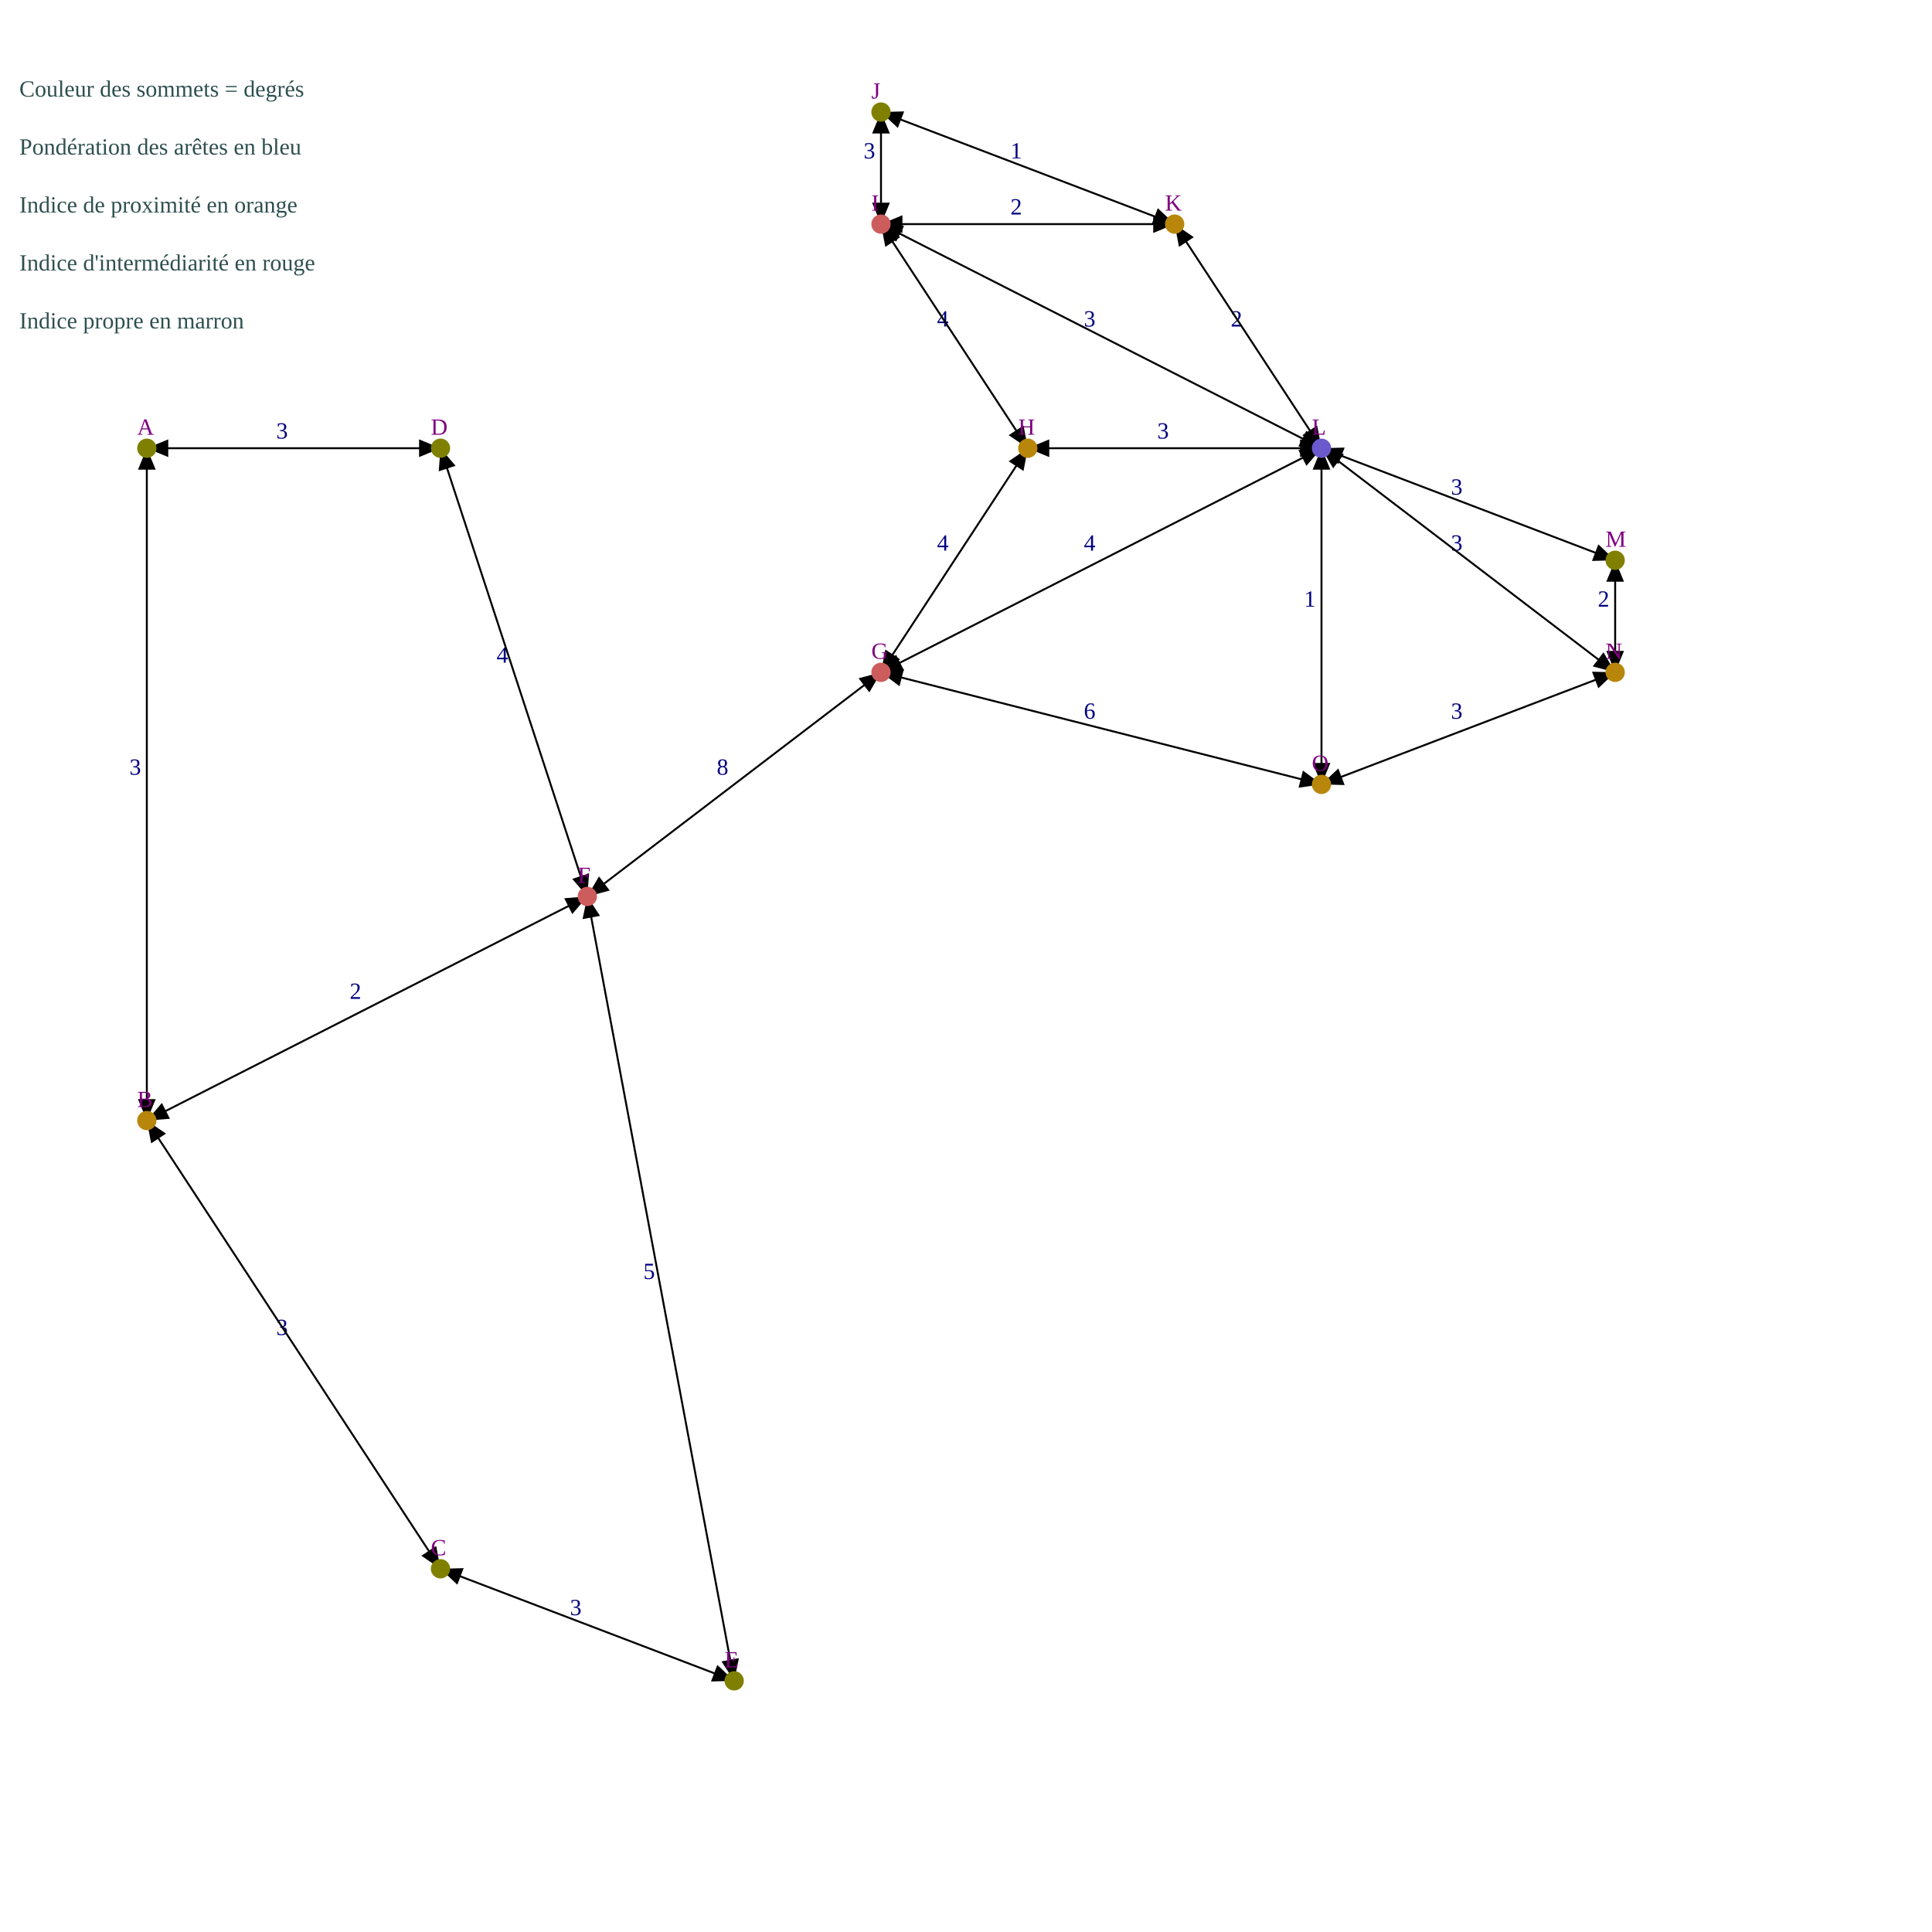
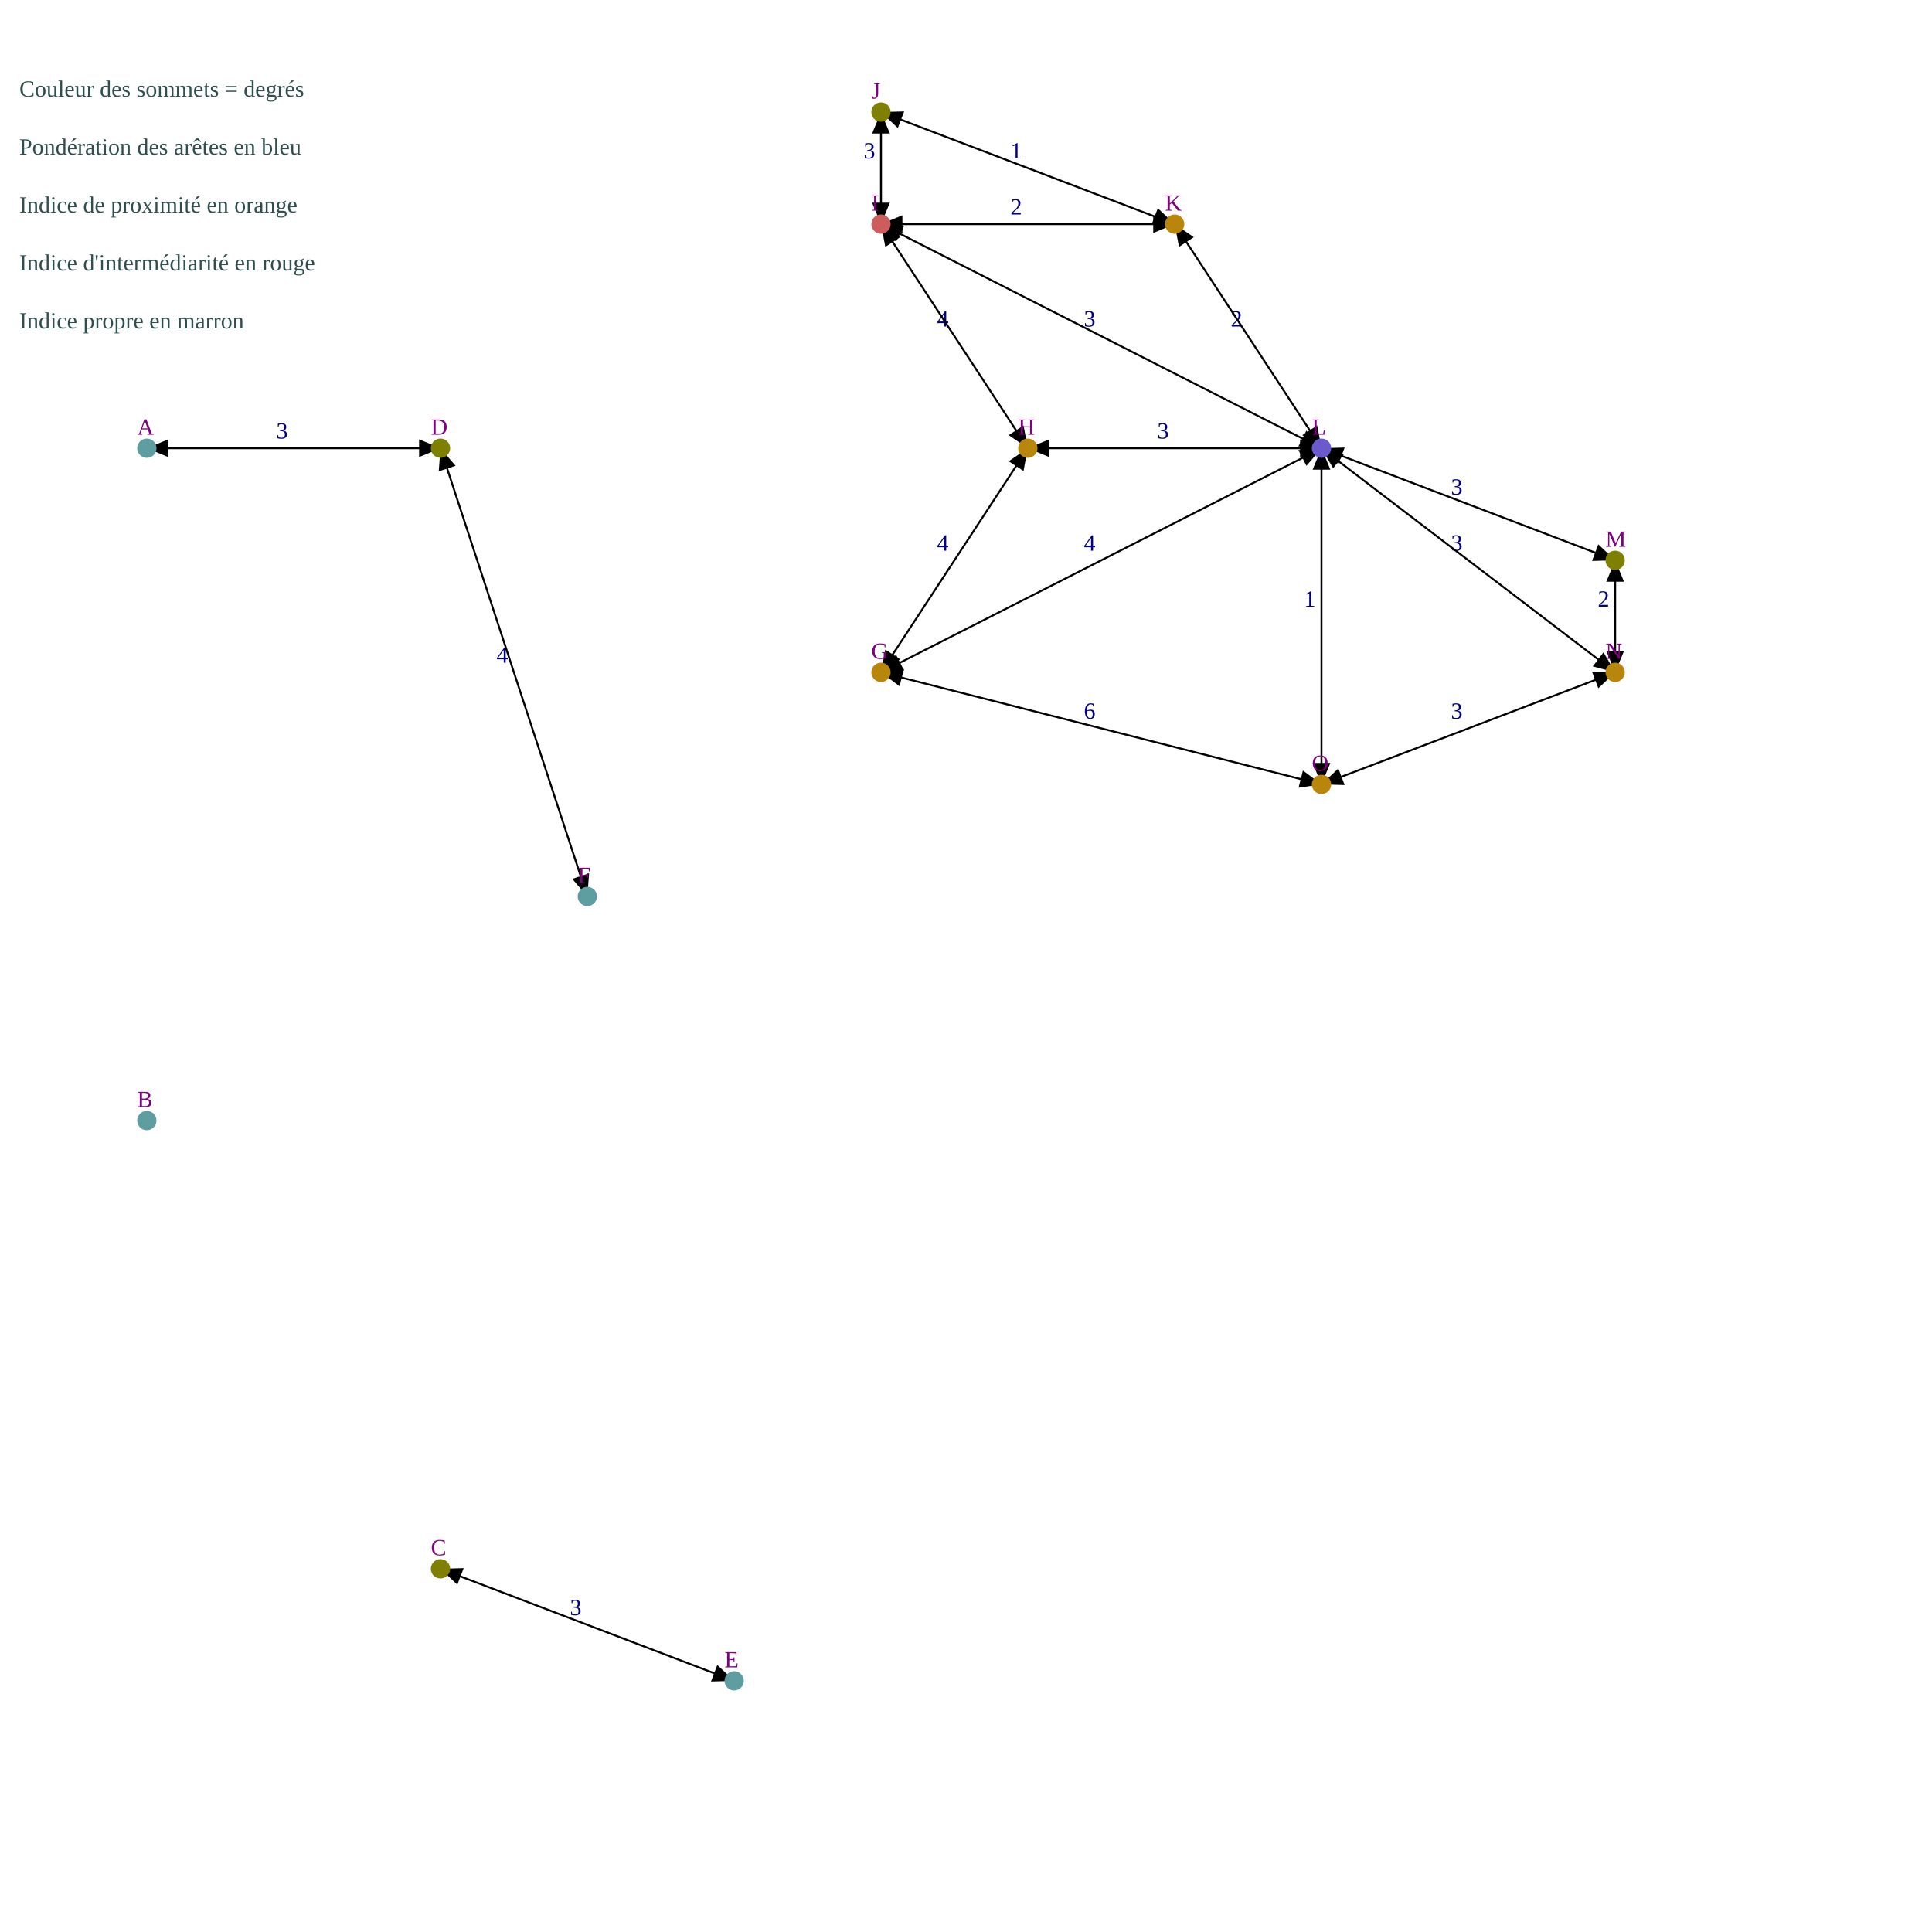
<svg xmlns="http://www.w3.org/2000/svg" version="1.1" width="1000" height="1000">
  <text x="10" y="50" fill="darkslategray">Couleur des sommets = degrés</text>
  <text x="10" y="80" fill="darkslategray">Pondération des arêtes en bleu</text>
  <text x="10" y="110" fill="darkslategray">Indice de proximité en orange</text>
  <text x="10" y="140" fill="darkslategray">Indice d'intermédiarité en rouge</text>
  <text x="10" y="170" fill="darkslategray">Indice propre en marron</text>
-   <text x="67" y="401" fill="navy">3</text>
-   <line x1="76" y1="232" x2="76" y2="580" stroke="black" />
-   <polygon points=" 76,232 80.592,243.087 71.408,243.087" style="fill:black" />
-   <polygon points=" 76,580 71.408,568.913 80.592,568.913" style="fill:black" />
  <text x="143" y="227" fill="navy">3</text>
  <line x1="76" y1="232" x2="228" y2="232" stroke="black" />
  <polygon points=" 76,232 87.087,227.408 87.087,236.592" style="fill:black" />
  <polygon points=" 228,232 216.913,236.592 216.913,227.408" style="fill:black" />
-   <text x="181" y="517" fill="navy">2</text>
-   <line x1="76" y1="580" x2="304" y2="464" stroke="black" />
-   <polygon points=" 76,580 83.799,570.88 87.964,579.066" style="fill:black" />
-   <polygon points=" 304,464 296.201,473.12 292.036,464.934" style="fill:black" />
-   <text x="143" y="691" fill="navy">3</text>
-   <line x1="76" y1="580" x2="228" y2="812" stroke="black" />
-   <polygon points=" 76,580 85.917,586.757 78.234,591.79" style="fill:black" />
-   <polygon points=" 228,812 218.083,805.243 225.765,800.21" style="fill:black" />
  <text x="295" y="836" fill="navy">3</text>
  <line x1="228" y1="812" x2="380" y2="870" stroke="black" />
  <polygon points=" 228,812 239.995,811.662 236.721,820.243" style="fill:black" />
  <polygon points=" 380,870 368.005,870.338 371.279,861.757" style="fill:black" />
-   <text x="333" y="662" fill="navy">5</text>
-   <line x1="380" y1="870" x2="304" y2="464" stroke="black" />
-   <polygon points=" 380,870 373.446,859.948 382.474,858.258" style="fill:black" />
-   <polygon points=" 304,464 310.554,474.052 301.526,475.742" style="fill:black" />
  <text x="257" y="343" fill="navy">4</text>
  <line x1="228" y1="232" x2="304" y2="464" stroke="black" />
  <polygon points=" 228,232 235.815,241.106 227.087,243.965" style="fill:black" />
  <polygon points=" 304,464 296.185,454.894 304.913,452.035" style="fill:black" />
-   <text x="371" y="401" fill="navy">8</text>
-   <line x1="304" y1="464" x2="456" y2="348" stroke="black" />
-   <polygon points=" 304,464 310.027,453.624 315.599,460.925" style="fill:black" />
-   <polygon points=" 456,348 449.973,358.376 444.401,351.075" style="fill:black" />
  <text x="447" y="82" fill="navy">3</text>
  <line x1="456" y1="116" x2="456" y2="58" stroke="black" />
  <polygon points=" 456,116 451.408,104.913 460.592,104.913" style="fill:black" />
  <polygon points=" 456,58 460.592,69.087 451.408,69.087" style="fill:black" />
  <text x="523" y="111" fill="navy">2</text>
  <line x1="456" y1="116" x2="608" y2="116" stroke="black" />
  <polygon points=" 456,116 467.087,111.408 467.087,120.592" style="fill:black" />
  <polygon points=" 608,116 596.913,120.592 596.913,111.408" style="fill:black" />
  <text x="561" y="169" fill="navy">3</text>
  <line x1="456" y1="116" x2="684" y2="232" stroke="black" />
  <polygon points=" 456,116 467.964,116.934 463.799,125.12" style="fill:black" />
  <polygon points=" 684,232 672.036,231.066 676.201,222.88" style="fill:black" />
  <text x="485" y="169" fill="navy">4</text>
  <line x1="532" y1="232" x2="456" y2="116" stroke="black" />
  <polygon points=" 532,232 522.083,225.243 529.765,220.21" style="fill:black" />
  <polygon points=" 456,116 465.917,122.757 458.235,127.79" style="fill:black" />
  <text x="599" y="227" fill="navy">3</text>
  <line x1="532" y1="232" x2="684" y2="232" stroke="black" />
  <polygon points=" 532,232 543.087,227.408 543.087,236.592" style="fill:black" />
  <polygon points=" 684,232 672.913,236.592 672.913,227.408" style="fill:black" />
  <text x="485" y="285" fill="navy">4</text>
  <line x1="456" y1="348" x2="532" y2="232" stroke="black" />
  <polygon points=" 456,348 458.235,336.21 465.917,341.243" style="fill:black" />
  <polygon points=" 532,232 529.765,243.79 522.083,238.757" style="fill:black" />
  <text x="561" y="285" fill="navy">4</text>
  <line x1="456" y1="348" x2="684" y2="232" stroke="black" />
  <polygon points=" 456,348 463.799,338.88 467.964,347.066" style="fill:black" />
  <polygon points=" 684,232 676.201,241.12 672.036,232.934" style="fill:black" />
  <text x="561" y="372" fill="navy">6</text>
  <line x1="456" y1="348" x2="684" y2="406" stroke="black" />
  <polygon points=" 456,348 467.876,346.283 465.612,355.184" style="fill:black" />
  <polygon points=" 684,406 672.124,407.717 674.388,398.816" style="fill:black" />
  <text x="675" y="314" fill="navy">1</text>
  <line x1="684" y1="232" x2="684" y2="406" stroke="black" />
  <polygon points=" 684,232 688.592,243.087 679.408,243.087" style="fill:black" />
  <polygon points=" 684,406 679.408,394.913 688.592,394.913" style="fill:black" />
  <text x="751" y="372" fill="navy">3</text>
  <line x1="836" y1="348" x2="684" y2="406" stroke="black" />
  <polygon points=" 836,348 827.279,356.243 824.005,347.662" style="fill:black" />
  <polygon points=" 684,406 692.721,397.757 695.995,406.338" style="fill:black" />
  <text x="751" y="285" fill="navy">3</text>
  <line x1="684" y1="232" x2="836" y2="348" stroke="black" />
  <polygon points=" 684,232 695.599,235.075 690.027,242.376" style="fill:black" />
  <polygon points=" 836,348 824.401,344.925 829.973,337.624" style="fill:black" />
  <text x="827" y="314" fill="navy">2</text>
  <line x1="836" y1="290" x2="836" y2="348" stroke="black" />
  <polygon points=" 836,290 840.592,301.087 831.408,301.087" style="fill:black" />
  <polygon points=" 836,348 831.408,336.913 840.592,336.913" style="fill:black" />
  <text x="751" y="256" fill="navy">3</text>
  <line x1="684" y1="232" x2="836" y2="290" stroke="black" />
  <polygon points=" 684,232 695.995,231.662 692.721,240.243" style="fill:black" />
  <polygon points=" 836,290 824.005,290.338 827.279,281.757" style="fill:black" />
  <text x="637" y="169" fill="navy">2</text>
  <line x1="608" y1="116" x2="684" y2="232" stroke="black" />
  <polygon points=" 608,116 617.917,122.757 610.235,127.79" style="fill:black" />
  <polygon points=" 684,232 674.083,225.243 681.765,220.21" style="fill:black" />
  <text x="523" y="82" fill="navy">1</text>
  <line x1="456" y1="58" x2="608" y2="116" stroke="black" />
  <polygon points=" 456,58 467.995,57.662 464.721,66.243" style="fill:black" />
  <polygon points=" 608,116 596.005,116.338 599.279,107.757" style="fill:black" />
-   <circle cx="76" cy="232" r="5" fill="olive" />
+   <circle cx="76" cy="232" r="5" fill="cadetblue" />
  <text x="71" y="225" fill="purple">A</text>
-   <circle cx="76" cy="580" r="5" fill="darkgoldenrod" />
+   <circle cx="76" cy="580" r="5" fill="cadetblue" />
  <text x="71" y="573" fill="purple">B</text>
  <circle cx="228" cy="812" r="5" fill="olive" />
  <text x="223" y="805" fill="purple">C</text>
  <circle cx="228" cy="232" r="5" fill="olive" />
  <text x="223" y="225" fill="purple">D</text>
-   <circle cx="380" cy="870" r="5" fill="olive" />
+   <circle cx="380" cy="870" r="5" fill="cadetblue" />
  <text x="375" y="863" fill="purple">E</text>
-   <circle cx="456" cy="58" r="5" fill="olive" />
-   <text x="451" y="51" fill="purple">J</text>
-   <circle cx="304" cy="464" r="5" fill="indianred" />
+   <circle cx="304" cy="464" r="5" fill="cadetblue" />
  <text x="299" y="457" fill="purple">F</text>
-   <circle cx="456" cy="348" r="5" fill="indianred" />
+   <circle cx="456" cy="348" r="5" fill="darkgoldenrod" />
  <text x="451" y="341" fill="purple">G</text>
  <circle cx="532" cy="232" r="5" fill="darkgoldenrod" />
  <text x="527" y="225" fill="purple">H</text>
  <circle cx="456" cy="116" r="5" fill="indianred" />
  <text x="451" y="109" fill="purple">I</text>
+   <circle cx="456" cy="58" r="5" fill="olive" />
+   <text x="451" y="51" fill="purple">J</text>
  <circle cx="608" cy="116" r="5" fill="darkgoldenrod" />
  <text x="603" y="109" fill="purple">K</text>
  <circle cx="684" cy="232" r="5" fill="slateblue" />
  <text x="679" y="225" fill="purple">L</text>
  <circle cx="836" cy="290" r="5" fill="olive" />
  <text x="831" y="283" fill="purple">M</text>
  <circle cx="836" cy="348" r="5" fill="darkgoldenrod" />
  <text x="831" y="341" fill="purple">N</text>
  <circle cx="684" cy="406" r="5" fill="darkgoldenrod" />
  <text x="679" y="399" fill="purple">O</text>
  <defs>
    <radialGradient id="redball" cx="30%" cy="30%" r="100%" fx="30%" fy="30%">
      <stop offset="0%" style="stop-color:rgb(255,250,250)" />
      <stop offset="3%" style="stop-color:rgb(255,250,250)" />
      <stop offset="7%" style="stop-color:rgb(255,160,160)" />
      <stop offset="70%" style="stop-color:rgb(255,0,0)" />
      <stop offset="100%" style="stop-color:rgb(255,0,0)" />
    </radialGradient>
    <radialGradient id="greenball" cx="30%" cy="30%" r="100%" fx="30%" fy="30%">
      <stop offset="0%" style="stop-color:rgb(250,255,250)" />
      <stop offset="3%" style="stop-color:rgb(250,255,250)" />
      <stop offset="7%" style="stop-color:rgb(160,255,160)" />
      <stop offset="70%" style="stop-color:rgb(0,255,0)" />
      <stop offset="100%" style="stop-color:rgb(0,255,0)" />
    </radialGradient>
    <radialGradient id="blueball" cx="30%" cy="30%" r="100%" fx="30%" fy="30%">
      <stop offset="0%" style="stop-color:rgb(250,250,255)" />
      <stop offset="3%" style="stop-color:rgb(250,250,255)" />
      <stop offset="7%" style="stop-color:rgb(160,160,255)" />
      <stop offset="70%" style="stop-color:rgb(0,0,255)" />
      <stop offset="100%" style="stop-color:rgb(0,255,0)" />
    </radialGradient>
    <radialGradient id="yellowball" cx="30%" cy="30%" r="100%" fx="30%" fy="30%">
      <stop offset="0%" style="stop-color:rgb(255,255,250)" />
      <stop offset="3%" style="stop-color:rgb(255,255,250)" />
      <stop offset="7%" style="stop-color:rgb(255,255,160)" />
      <stop offset="70%" style="stop-color:rgb(255,255,0)" />
      <stop offset="100%" style="stop-color:rgb(255,255,0)" />
    </radialGradient>
    <radialGradient id="greyball" cx="30%" cy="30%" r="100%" fx="30%" fy="30%">
      <stop offset="0%" style="stop-color:rgb(250,250,250)" />
      <stop offset="3%" style="stop-color:rgb(250,250,250)" />
      <stop offset="7%" style="stop-color:rgb(160,160,160)" />
      <stop offset="70%" style="stop-color:rgb(100,100,100)" />
      <stop offset="100%" style="stop-color:rgb(100,100,100)" />
    </radialGradient>
  </defs>
</svg>
